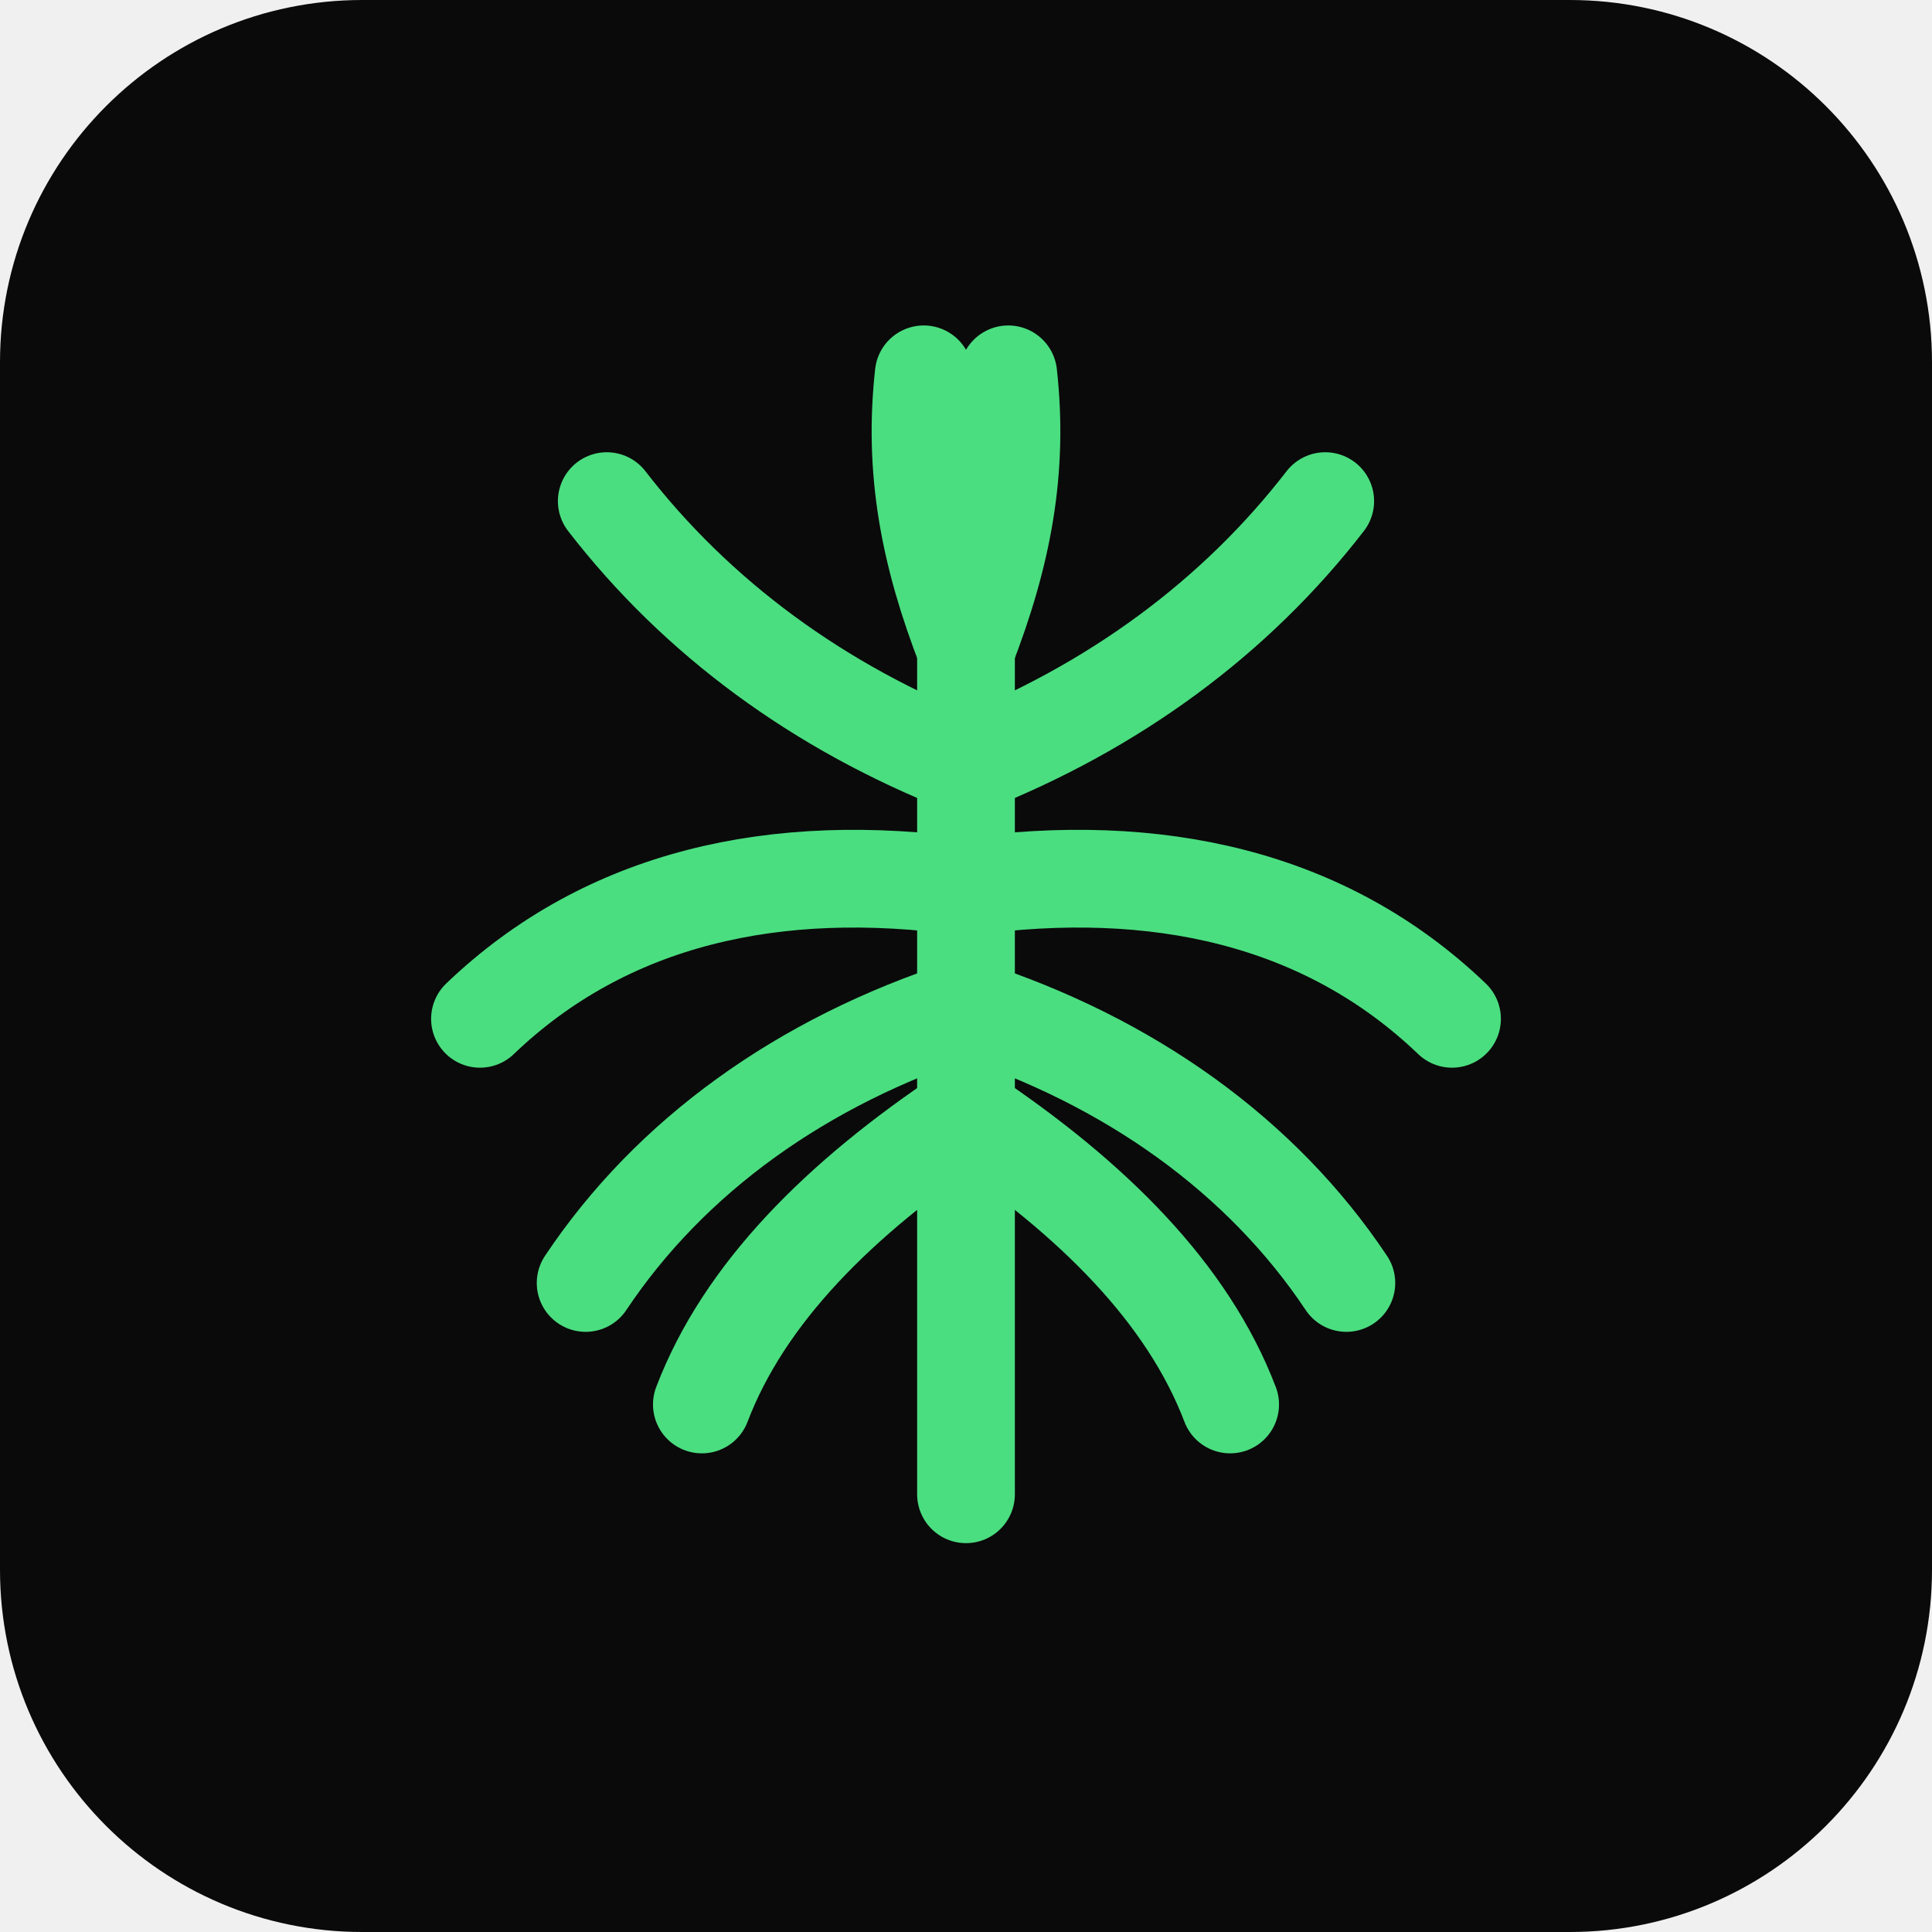
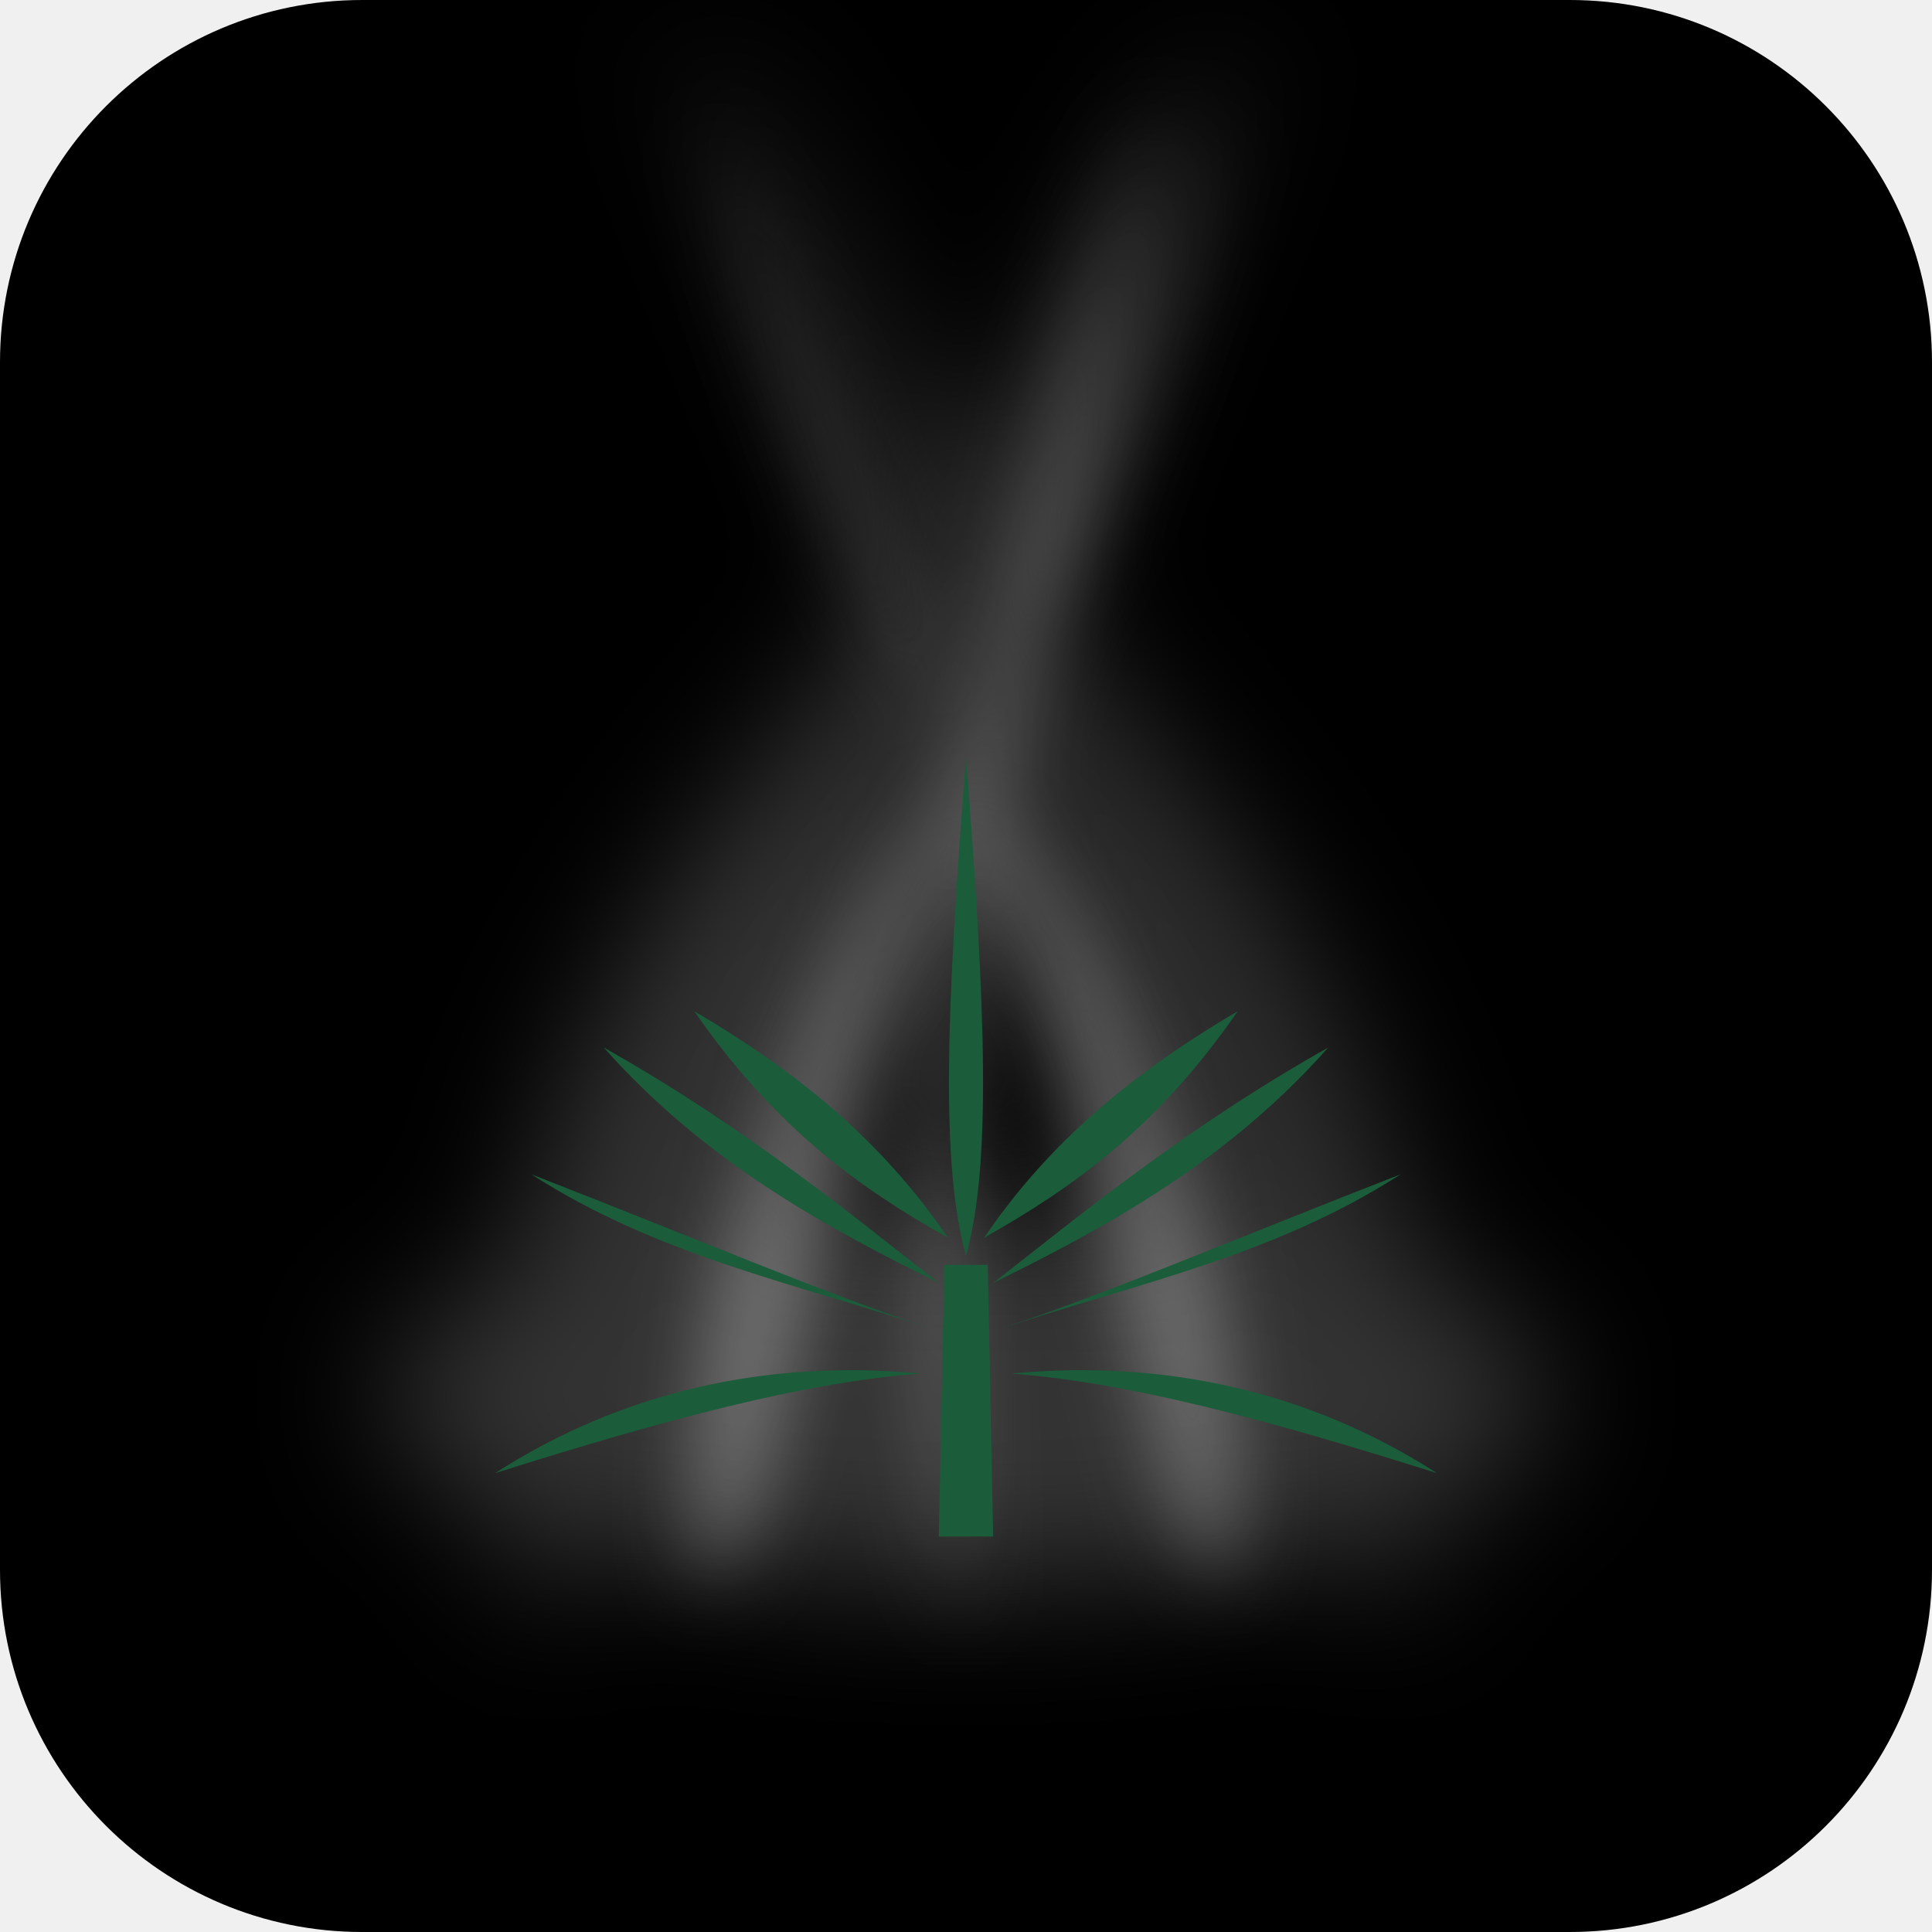
<svg xmlns="http://www.w3.org/2000/svg" viewBox="0 0 512 512" role="img" aria-label="StrainVerse">
-   <rect width="512" height="512" rx="96" fill="#0a0a0a" />
-   <g transform="translate(256 256) scale(14) translate(-12 -12)" fill="none" stroke="#4ADE80" stroke-width="1.85" stroke-linecap="round" stroke-linejoin="round">
-     <path d="M12 22v-5.5" />
-     <path d="M12 16.5V6" />
-     <path d="M12 6c-.7-1.8-1-3.4-.8-5.2M12 6c.7-1.8 1-3.4.8-5.2" />
-     <path d="M12 8.2c-2.8-1.1-5.1-2.8-6.8-5M12 8.2c2.8-1.1 5.1-2.8 6.8-5" />
-     <path d="M12 10.5c-3.6-.5-6.8.2-9.2 2.5M12 10.5c3.6-.5 6.8.2 9.2 2.5" />
-     <path d="M12 12.8c-3.1 1-5.6 2.8-7.2 5.2M12 12.8c3.1 1 5.6 2.8 7.2 5.2" />
-     <path d="M12 14.8c-2.4 1.6-4.2 3.4-5 5.5M12 14.8c2.4 1.6 4.2 3.4 5 5.5" />
+   <defs>
+     <filter id="smokeSoft" x="-40%" y="-40%" width="180%" height="180%">
+       <feGaussianBlur stdDeviation="18" />
+     </filter>
+     <filter id="smokeMid" x="-30%" y="-30%" width="160%" height="160%">
+       <feGaussianBlur stdDeviation="10" />
+     </filter>
+   </defs>
+   <rect width="512" height="512" rx="96" fill="#000000" />
+   <g opacity="0.2" filter="url(#smokeSoft)">
+     <path fill="#ffffff" d="M140 430 C120 350 145 270 205 200 C245 150 270 110 295 60 C315 25 325 10 335 0 C318 35 300 85 275 145 C240 230 200 330 155 410 C145 425 140 430 140 430Z" />
+     <path fill="#e5e5e5" d="M372 430 C392 350 367 270 307 200 C267 150 242 110 217 60 C197 25 187 10 177 0 C194 35 212 85 237 145 C272 230 312 330 357 410 C367 425 372 430 372 430Z" />
+     <ellipse cx="256" cy="370" rx="155" ry="50" fill="#ffffff" />
+   </g>
+   <g opacity="0.32" filter="url(#smokeMid)">
+     <path fill="#ffffff" d="M185 420 C180 340 205 265 248 210 C275 175 292 135 305 95 C314 70 320 48 326 28 C310 65 292 115 270 170 C242 245 218 325 202 395 C196 412 190 420 185 420Z" />
+     <path fill="#f4f4f4" d="M327 420 C332 340 307 265 264 210 C237 175 220 135 207 95 C198 70 192 48 186 28 C202 65 220 115 242 170 C270 245 294 325 310 395 C316 412 322 420 327 420Z" />
+     <path fill="#ffffff" d="M256 435 C238 355 242 275 256 215 C264 175 272 135 282 95 C290 70 298 45 308 25 C296 70 284 125 272 180 C254 260 250 345 256 435Z" />
+   </g>
+   <g transform="translate(256 292) scale(4.8)">
+     <path fill="#1B5C3A" d="M-1.5 24 L1.5 24 L1.2 9 L-1.2 9 Z" />
+     <path fill="#1B5C3A" d="M0 8.5 C-1.4 3.5 -1.1 -5 0 -19 C1.1 -5 1.4 3.5 0 8.5Z" />
+     <path fill="#1B5C3A" d="M-1 7.5 C-5.8 4.8 -10.5 1.5 -15 -5 C-8.5 -1.2 -4.2 2.8 -1 7.5Z" />
+     <path fill="#1B5C3A" d="M1 7.5 C5.8 4.8 10.5 1.5 15 -5 C8.5 -1.2 4.2 2.8 1 7.5Z" />
+     <path fill="#1B5C3A" d="M-1.5 10 C-8 6.8 -14.5 3.2 -20 -3 C-12 1.5 -6 6.5 -1.5 10Z" />
+     <path fill="#1B5C3A" d="M1.5 10 C8 6.8 14.5 3.2 20 -3 C12 1.5 6 6.5 1.5 10Z" />
+     <path fill="#1B5C3A" d="M-2 12.5 C-9.5 10 -17 8.5 -24 4 C-15 7.5 -8 10.5 -2 12.5Z" />
+     <path fill="#1B5C3A" d="M2 12.5 C9.5 10 17 8.5 24 4 C15 7.5 8 10.5 2 12.5Z" />
+     <path fill="#1B5C3A" d="M-2.5 15 C-11 14.2 -19 16 -26 20.5 C-16.5 17.5 -9 15.5 -2.5 15Z" />
+     <path fill="#1B5C3A" d="M2.5 15 C11 14.2 19 16 26 20.5 C16.5 17.5 9 15.5 2.5 15Z" />
  </g>
</svg>
